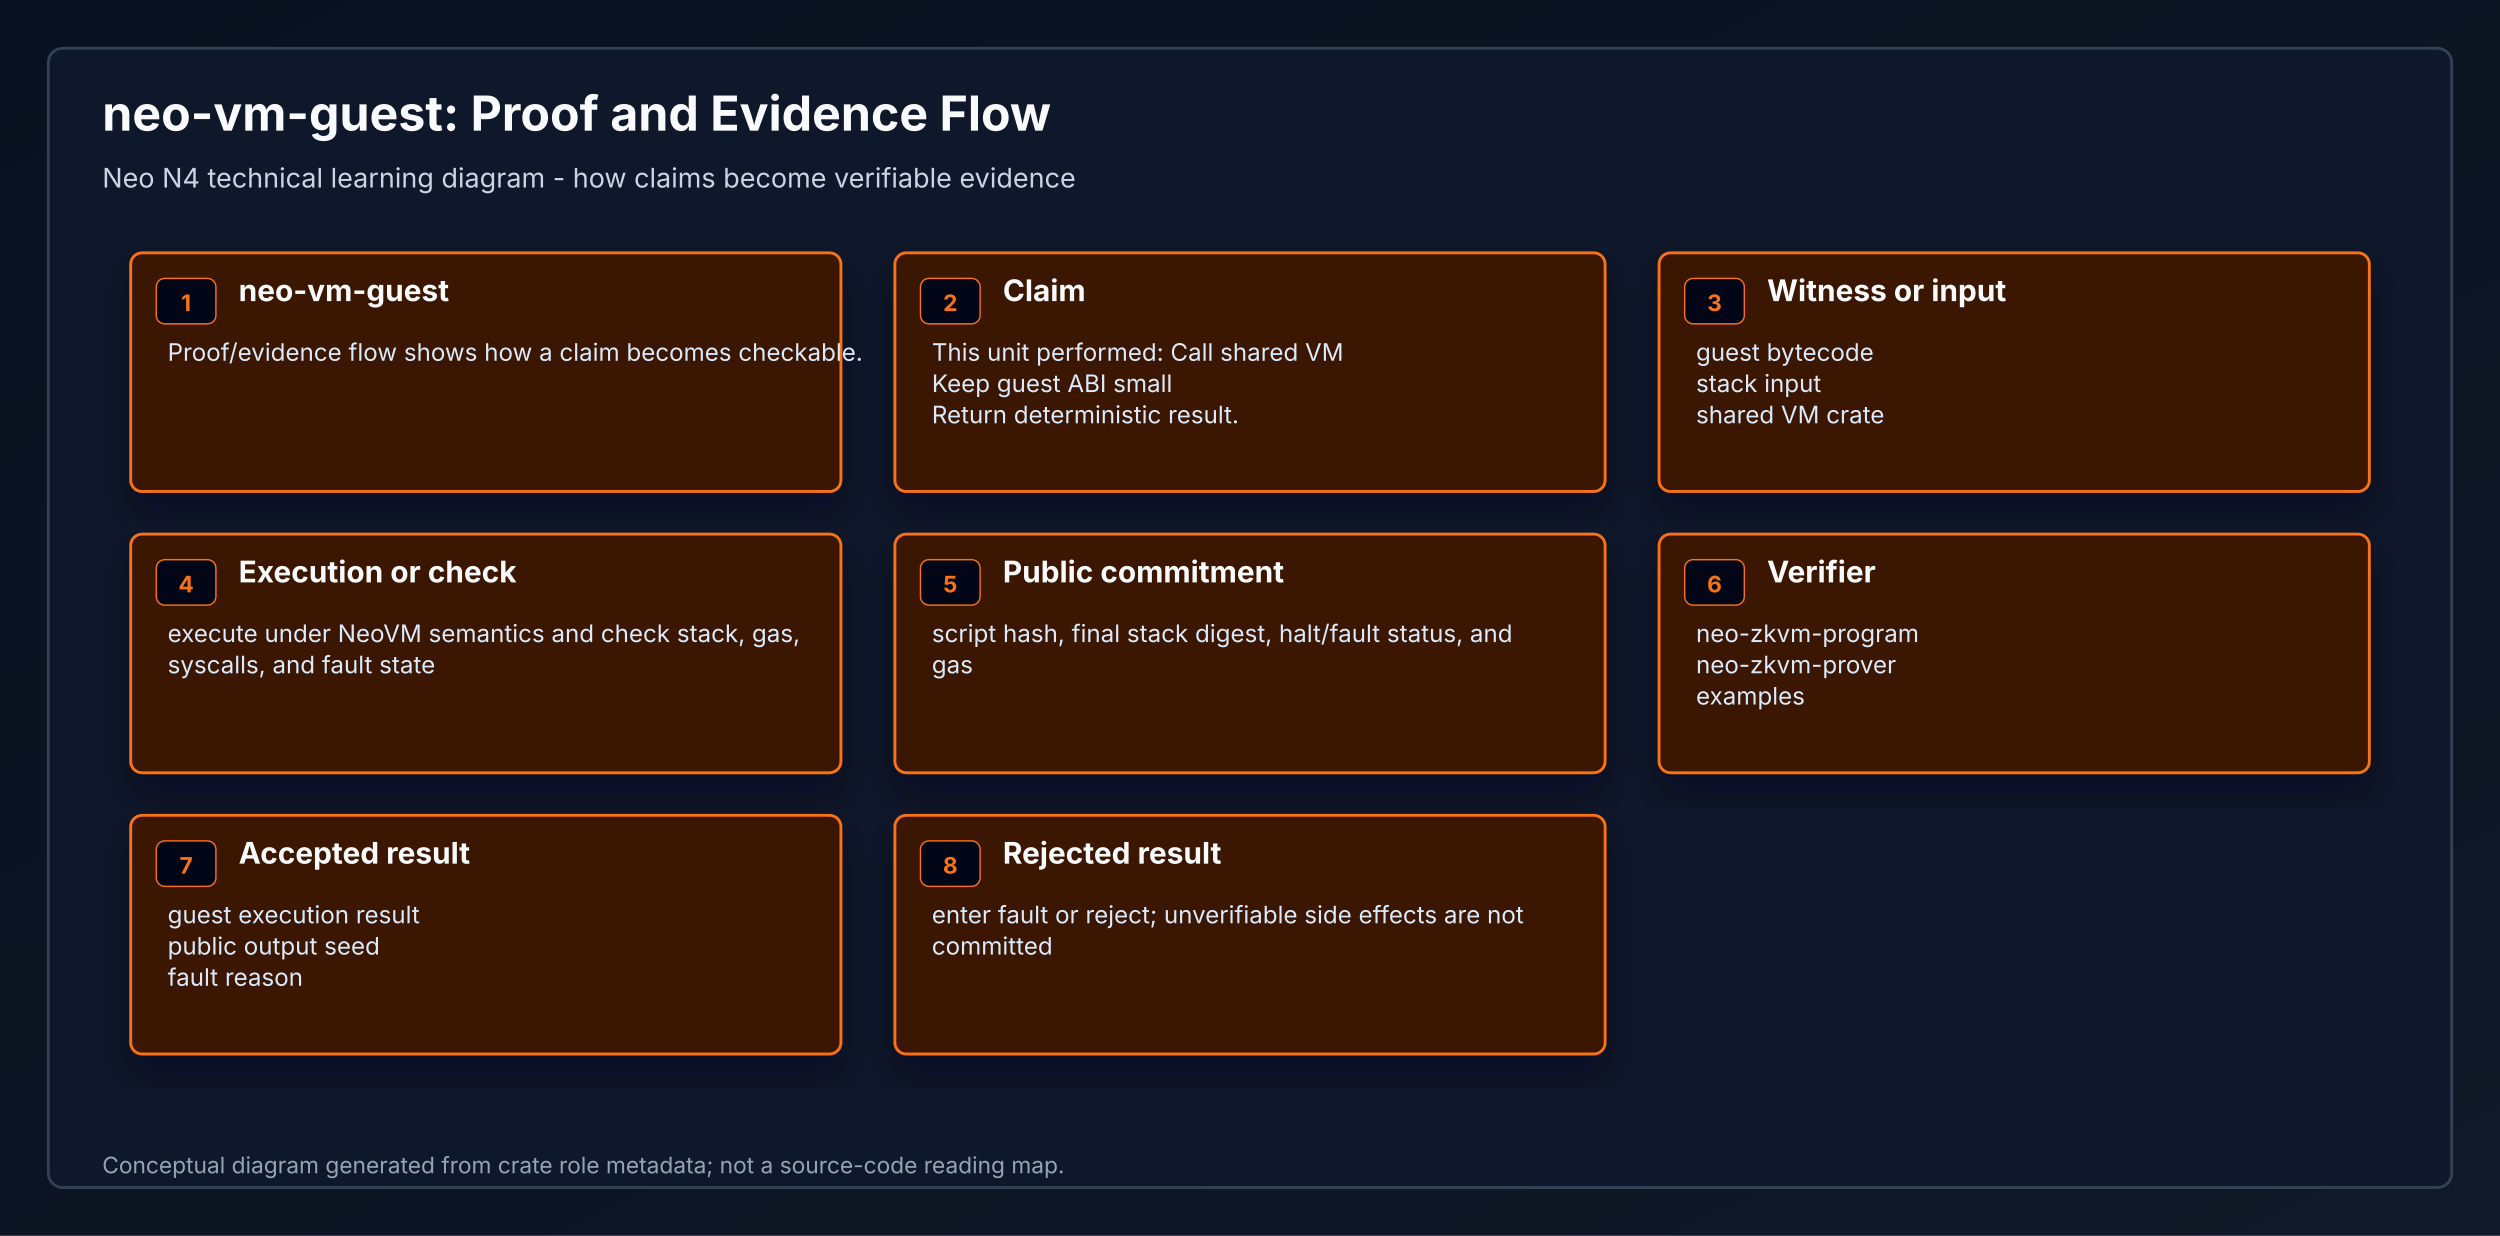
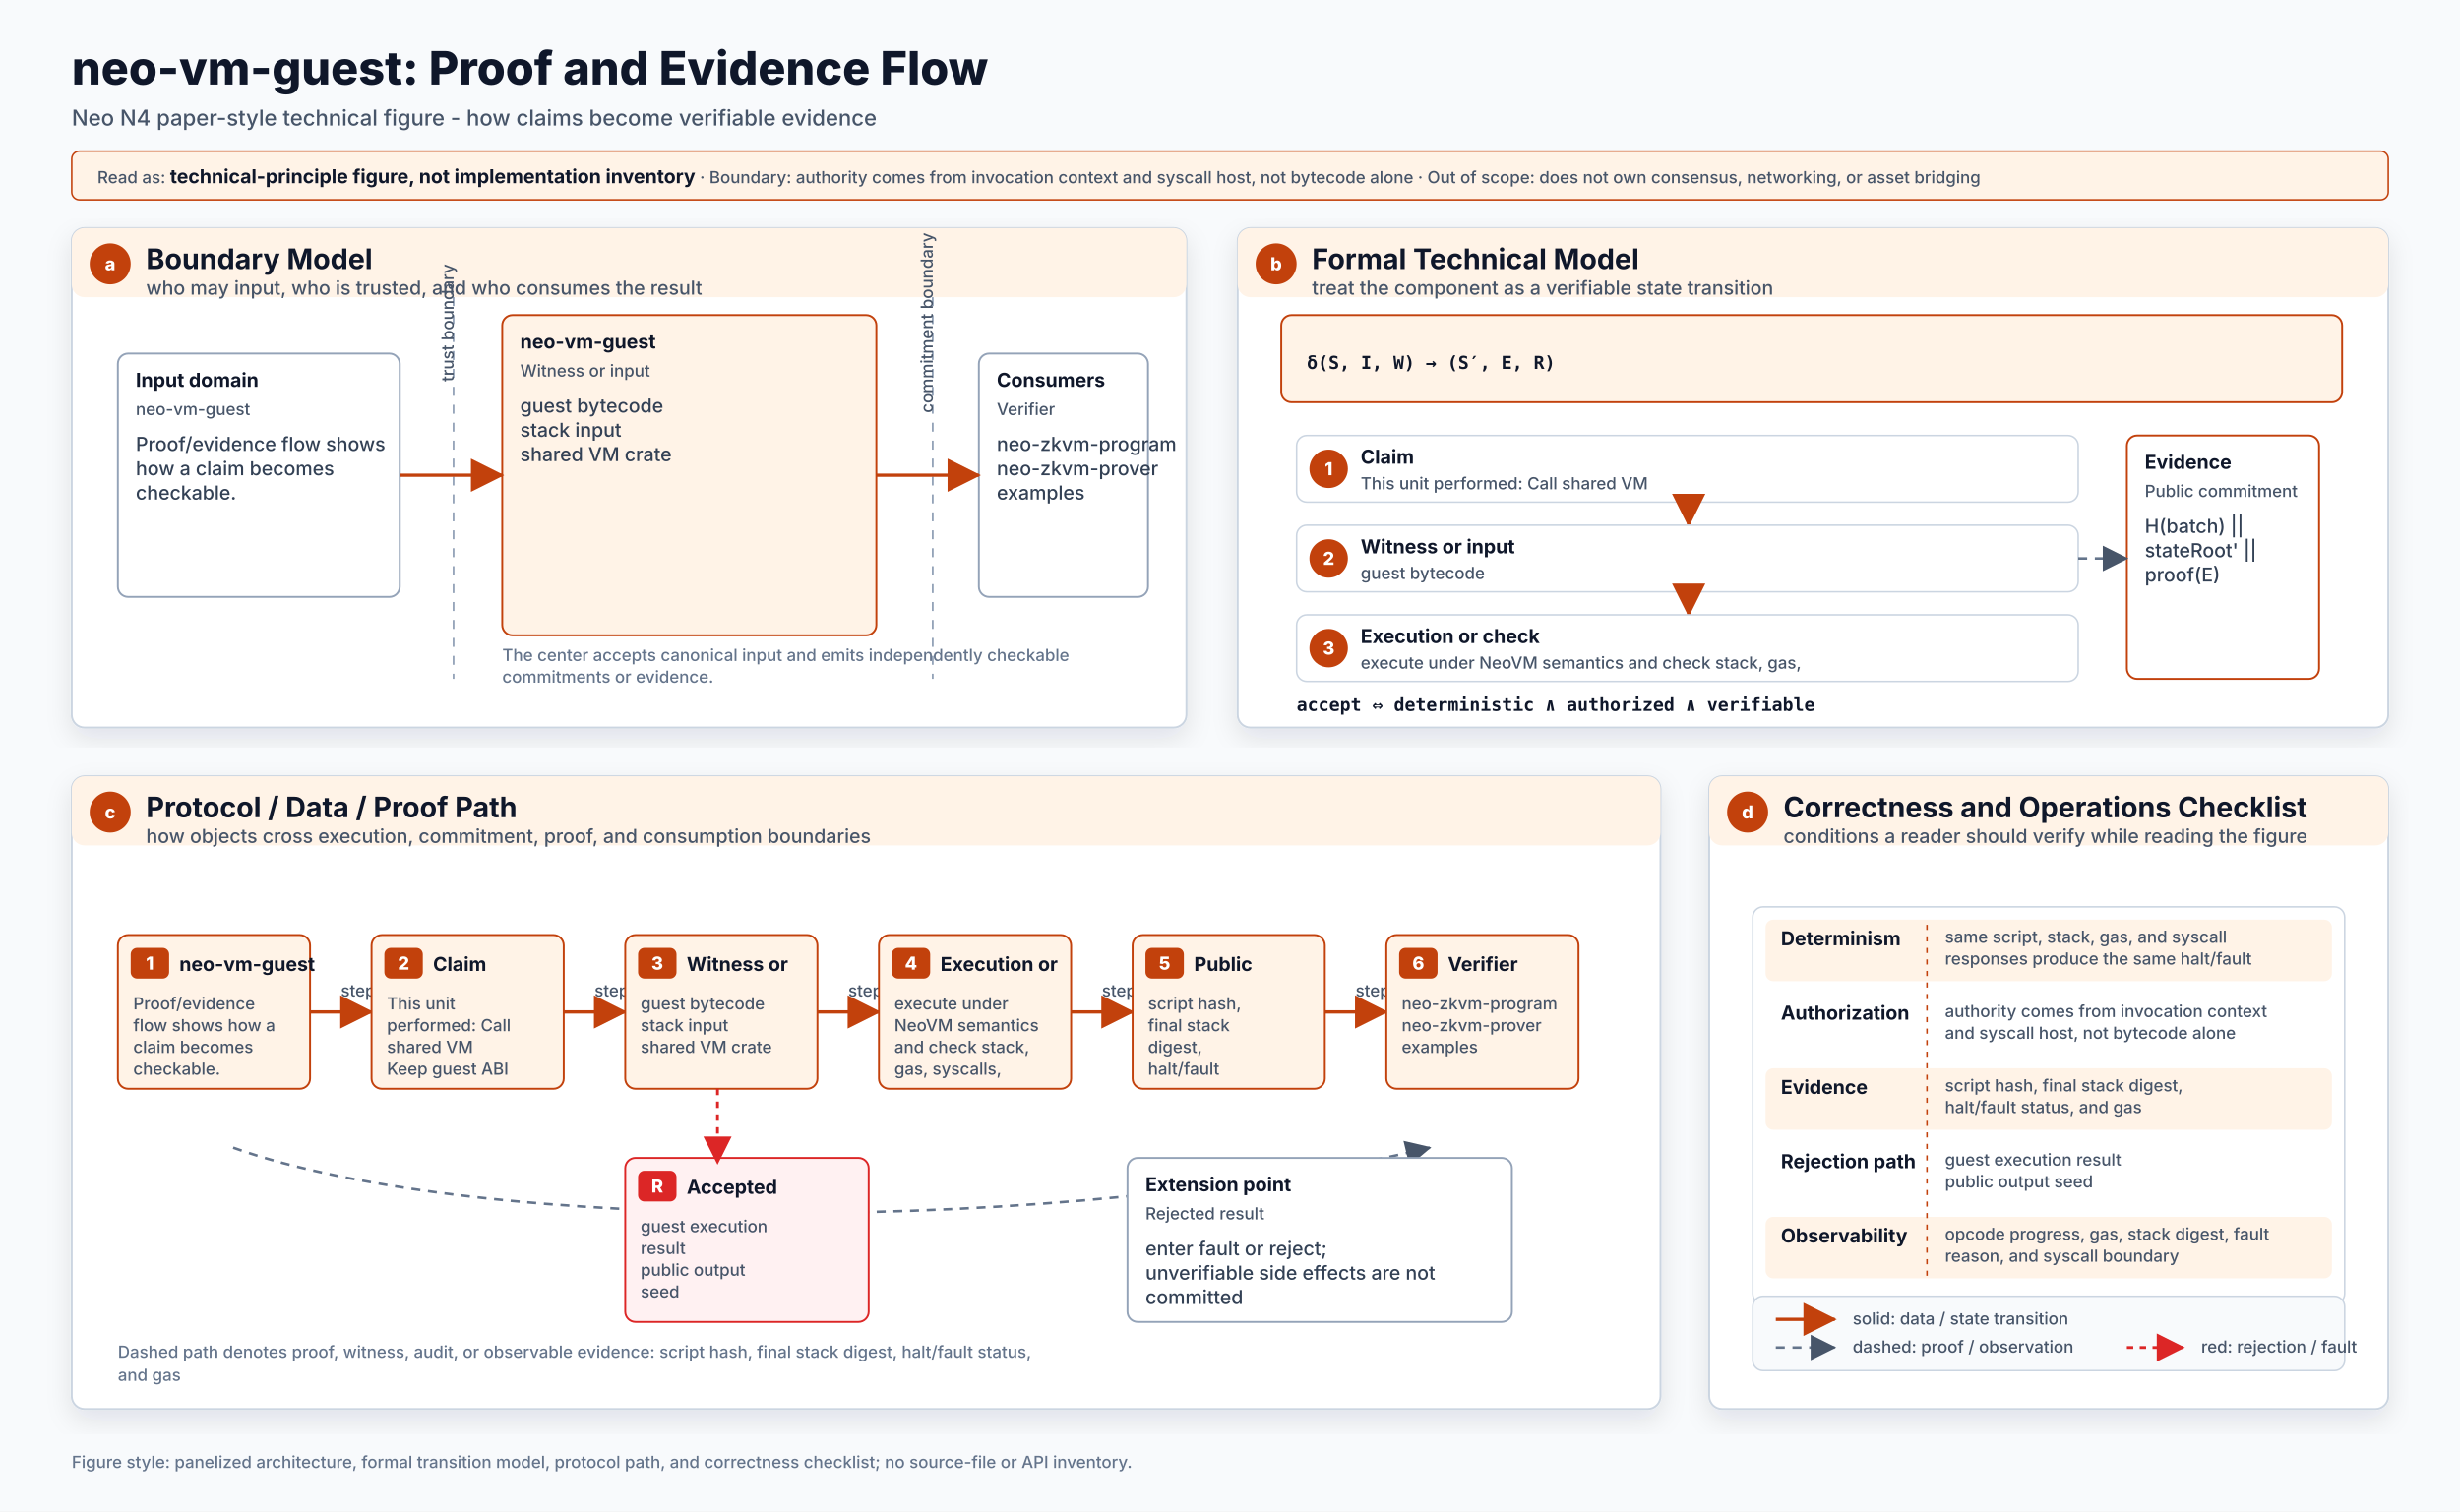
- <svg xmlns="http://www.w3.org/2000/svg" width="1760" height="870" viewBox="0 0 1760 870" role="img" aria-label="neo-vm-guest Proof and Evidence Flow">
+ <svg xmlns="http://www.w3.org/2000/svg" width="1920" height="1180" viewBox="0 0 1920 1180" role="img" aria-label="neo-vm-guest Proof and Evidence Flow">
  <defs>
-     <linearGradient id="bg" x1="0" y1="0" x2="1" y2="1">
-       <stop offset="0%" stop-color="#08111f" />
-       <stop offset="100%" stop-color="#111827" />
-     </linearGradient>
-     <filter id="shadow" x="-15%" y="-15%" width="130%" height="130%">
-       <feDropShadow dx="0" dy="14" stdDeviation="12" flood-color="#020617" flood-opacity="0.42" />
+     <marker id="arrow" viewBox="0 0 10 10" refX="9.4" refY="5" markerWidth="10" markerHeight="10" orient="auto">
+       <path d="M0,0 L10,5 L0,10 Z" fill="#475569" />
+     </marker>
+     <marker id="arrowAccent" viewBox="0 0 10 10" refX="9.4" refY="5" markerWidth="10" markerHeight="10" orient="auto">
+       <path d="M0,0 L10,5 L0,10 Z" fill="#c2410c" />
+     </marker>
+     <marker id="arrowFault" viewBox="0 0 10 10" refX="9.4" refY="5" markerWidth="10" markerHeight="10" orient="auto">
+       <path d="M0,0 L10,5 L0,10 Z" fill="#dc2626" />
+     </marker>
+     <filter id="paperShadow" x="-3%" y="-4%" width="106%" height="108%">
+       <feDropShadow dx="0" dy="8" stdDeviation="10" flood-color="#0f172a" flood-opacity="0.10" />
    </filter>
+     <style>
+ .bg{fill:#f8fafc}.panel{fill:#ffffff;stroke:#cbd5e1;stroke-width:1.5;filter:url(#paperShadow)}
+ .panelTitle{font:700 22px 'Inter','Segoe UI',Arial,sans-serif;fill:#0f172a}.panelSub{font:500 15px 'Inter','Segoe UI',Arial,sans-serif;fill:#475569}
+ .title{font:800 36px 'Inter','Segoe UI',Arial,sans-serif;fill:#0f172a}.subtitle{font:500 17px 'Inter','Segoe UI',Arial,sans-serif;fill:#475569}
+ .small{font:500 13px 'Inter','Segoe UI',Arial,sans-serif;fill:#475569}.body{font:500 15px 'Inter','Segoe UI',Arial,sans-serif;fill:#334155}
+ .bodyStrong{font:750 15px 'Inter','Segoe UI',Arial,sans-serif;fill:#0f172a}.mono{font:650 14px 'Cascadia Mono','SFMono-Regular',Consolas,monospace;fill:#0f172a}
+ .label{font:800 14px 'Inter','Segoe UI',Arial,sans-serif;fill:#ffffff}.caption{font:500 13px 'Inter','Segoe UI',Arial,sans-serif;fill:#64748b}
+ .arrow{stroke:#475569;stroke-width:2.2;fill:none;marker-end:url(#arrow)}.arrowAccent{stroke:#c2410c;stroke-width:2.6;fill:none;marker-end:url(#arrowAccent)}.arrowDash{stroke:#64748b;stroke-width:2;fill:none;stroke-dasharray:7 6;marker-end:url(#arrow)}.arrowFault{stroke:#dc2626;stroke-width:2.2;fill:none;stroke-dasharray:5 5;marker-end:url(#arrowFault)}
+ </style>
  </defs>
-   <rect width="1760" height="100%" fill="url(#bg)" />
-   <rect x="34" y="34" width="1692" height="802" rx="10" fill="#0f172a" stroke="#334155" stroke-width="2" />
-   <text x="72" y="92" fill="#f8fafc" font-family="Inter,Segoe UI,Arial,sans-serif" font-size="34" font-weight="700">neo-vm-guest: Proof and Evidence Flow</text>
-   <text x="72" y="132" fill="#cbd5e1" font-family="Inter,Segoe UI,Arial,sans-serif" font-size="19">Neo N4 technical learning diagram - how claims become verifiable evidence</text>
-   <rect x="92" y="178" width="500" height="168" rx="8" fill="#3b1700" stroke="#f97316" stroke-width="2" filter="url(#shadow)" />
-   <rect x="110" y="196" width="42" height="32" rx="6" fill="#020617" stroke="#f97316" stroke-width="1" />
-   <text x="131" y="219" text-anchor="middle" fill="#f97316" font-family="Inter,Segoe UI,Arial,sans-serif" font-size="16" font-weight="700">1</text>
-   <text x="168" y="212" fill="#f8fafc" font-family="Inter,Segoe UI,Arial,sans-serif" font-size="21" font-weight="700">neo-vm-guest</text>
-   <text x="118" y="254" fill="#dbeafe" font-family="Inter,Segoe UI,Arial,sans-serif" font-size="17">Proof/evidence flow shows how a claim becomes checkable.</text>
-   <rect x="630" y="178" width="500" height="168" rx="8" fill="#3b1700" stroke="#f97316" stroke-width="2" filter="url(#shadow)" />
-   <rect x="648" y="196" width="42" height="32" rx="6" fill="#020617" stroke="#f97316" stroke-width="1" />
-   <text x="669" y="219" text-anchor="middle" fill="#f97316" font-family="Inter,Segoe UI,Arial,sans-serif" font-size="16" font-weight="700">2</text>
-   <text x="706" y="212" fill="#f8fafc" font-family="Inter,Segoe UI,Arial,sans-serif" font-size="21" font-weight="700">Claim</text>
-   <text x="656" y="254" fill="#dbeafe" font-family="Inter,Segoe UI,Arial,sans-serif" font-size="17">This unit performed: Call shared VM</text>
-   <text x="656" y="276" fill="#dbeafe" font-family="Inter,Segoe UI,Arial,sans-serif" font-size="17">Keep guest ABI small</text>
-   <text x="656" y="298" fill="#dbeafe" font-family="Inter,Segoe UI,Arial,sans-serif" font-size="17">Return deterministic result.</text>
-   <rect x="1168" y="178" width="500" height="168" rx="8" fill="#3b1700" stroke="#f97316" stroke-width="2" filter="url(#shadow)" />
-   <rect x="1186" y="196" width="42" height="32" rx="6" fill="#020617" stroke="#f97316" stroke-width="1" />
-   <text x="1207" y="219" text-anchor="middle" fill="#f97316" font-family="Inter,Segoe UI,Arial,sans-serif" font-size="16" font-weight="700">3</text>
-   <text x="1244" y="212" fill="#f8fafc" font-family="Inter,Segoe UI,Arial,sans-serif" font-size="21" font-weight="700">Witness or input</text>
-   <text x="1194" y="254" fill="#dbeafe" font-family="Inter,Segoe UI,Arial,sans-serif" font-size="17">guest bytecode</text>
-   <text x="1194" y="276" fill="#dbeafe" font-family="Inter,Segoe UI,Arial,sans-serif" font-size="17">stack input</text>
-   <text x="1194" y="298" fill="#dbeafe" font-family="Inter,Segoe UI,Arial,sans-serif" font-size="17">shared VM crate</text>
-   <rect x="92" y="376" width="500" height="168" rx="8" fill="#3b1700" stroke="#f97316" stroke-width="2" filter="url(#shadow)" />
-   <rect x="110" y="394" width="42" height="32" rx="6" fill="#020617" stroke="#f97316" stroke-width="1" />
-   <text x="131" y="417" text-anchor="middle" fill="#f97316" font-family="Inter,Segoe UI,Arial,sans-serif" font-size="16" font-weight="700">4</text>
-   <text x="168" y="410" fill="#f8fafc" font-family="Inter,Segoe UI,Arial,sans-serif" font-size="21" font-weight="700">Execution or check</text>
-   <text x="118" y="452" fill="#dbeafe" font-family="Inter,Segoe UI,Arial,sans-serif" font-size="17">execute under NeoVM semantics and check stack, gas,</text>
-   <text x="118" y="474" fill="#dbeafe" font-family="Inter,Segoe UI,Arial,sans-serif" font-size="17">syscalls, and fault state</text>
-   <rect x="630" y="376" width="500" height="168" rx="8" fill="#3b1700" stroke="#f97316" stroke-width="2" filter="url(#shadow)" />
-   <rect x="648" y="394" width="42" height="32" rx="6" fill="#020617" stroke="#f97316" stroke-width="1" />
-   <text x="669" y="417" text-anchor="middle" fill="#f97316" font-family="Inter,Segoe UI,Arial,sans-serif" font-size="16" font-weight="700">5</text>
-   <text x="706" y="410" fill="#f8fafc" font-family="Inter,Segoe UI,Arial,sans-serif" font-size="21" font-weight="700">Public commitment</text>
-   <text x="656" y="452" fill="#dbeafe" font-family="Inter,Segoe UI,Arial,sans-serif" font-size="17">script hash, final stack digest, halt/fault status, and</text>
-   <text x="656" y="474" fill="#dbeafe" font-family="Inter,Segoe UI,Arial,sans-serif" font-size="17">gas</text>
-   <rect x="1168" y="376" width="500" height="168" rx="8" fill="#3b1700" stroke="#f97316" stroke-width="2" filter="url(#shadow)" />
-   <rect x="1186" y="394" width="42" height="32" rx="6" fill="#020617" stroke="#f97316" stroke-width="1" />
-   <text x="1207" y="417" text-anchor="middle" fill="#f97316" font-family="Inter,Segoe UI,Arial,sans-serif" font-size="16" font-weight="700">6</text>
-   <text x="1244" y="410" fill="#f8fafc" font-family="Inter,Segoe UI,Arial,sans-serif" font-size="21" font-weight="700">Verifier</text>
-   <text x="1194" y="452" fill="#dbeafe" font-family="Inter,Segoe UI,Arial,sans-serif" font-size="17">neo-zkvm-program</text>
-   <text x="1194" y="474" fill="#dbeafe" font-family="Inter,Segoe UI,Arial,sans-serif" font-size="17">neo-zkvm-prover</text>
-   <text x="1194" y="496" fill="#dbeafe" font-family="Inter,Segoe UI,Arial,sans-serif" font-size="17">examples</text>
-   <rect x="92" y="574" width="500" height="168" rx="8" fill="#3b1700" stroke="#f97316" stroke-width="2" filter="url(#shadow)" />
-   <rect x="110" y="592" width="42" height="32" rx="6" fill="#020617" stroke="#f97316" stroke-width="1" />
-   <text x="131" y="615" text-anchor="middle" fill="#f97316" font-family="Inter,Segoe UI,Arial,sans-serif" font-size="16" font-weight="700">7</text>
-   <text x="168" y="608" fill="#f8fafc" font-family="Inter,Segoe UI,Arial,sans-serif" font-size="21" font-weight="700">Accepted result</text>
-   <text x="118" y="650" fill="#dbeafe" font-family="Inter,Segoe UI,Arial,sans-serif" font-size="17">guest execution result</text>
-   <text x="118" y="672" fill="#dbeafe" font-family="Inter,Segoe UI,Arial,sans-serif" font-size="17">public output seed</text>
-   <text x="118" y="694" fill="#dbeafe" font-family="Inter,Segoe UI,Arial,sans-serif" font-size="17">fault reason</text>
-   <rect x="630" y="574" width="500" height="168" rx="8" fill="#3b1700" stroke="#f97316" stroke-width="2" filter="url(#shadow)" />
-   <rect x="648" y="592" width="42" height="32" rx="6" fill="#020617" stroke="#f97316" stroke-width="1" />
-   <text x="669" y="615" text-anchor="middle" fill="#f97316" font-family="Inter,Segoe UI,Arial,sans-serif" font-size="16" font-weight="700">8</text>
-   <text x="706" y="608" fill="#f8fafc" font-family="Inter,Segoe UI,Arial,sans-serif" font-size="21" font-weight="700">Rejected result</text>
-   <text x="656" y="650" fill="#dbeafe" font-family="Inter,Segoe UI,Arial,sans-serif" font-size="17">enter fault or reject; unverifiable side effects are not</text>
-   <text x="656" y="672" fill="#dbeafe" font-family="Inter,Segoe UI,Arial,sans-serif" font-size="17">committed</text>
-   <text x="72" y="826" fill="#94a3b8" font-family="Inter,Segoe UI,Arial,sans-serif" font-size="16">Conceptual diagram generated from crate role metadata; not a source-code reading map.</text>
+   <rect class="bg" width="1920" height="1180" />
+   <text x="56" y="66" class="title">neo-vm-guest: Proof and Evidence Flow</text>
+   <text x="56" y="98" class="subtitle">Neo N4 paper-style technical figure - how claims become verifiable evidence</text>
+   <rect x="56" y="118" width="1808" height="38" rx="6" fill="#fff3e7" stroke="#c2410c" stroke-width="1.2" />
+   <text x="76" y="143" class="small">Read as: <tspan class="bodyStrong">technical-principle figure, not implementation inventory</tspan> · Boundary: authority comes from invocation context and syscall host, not bytecode alone · Out of scope: does not own consensus, networking, or asset bridging</text>
+   <rect x="56" y="178" width="870" height="390" rx="10" class="panel" />
+   <rect x="56" y="178" width="870" height="54" rx="10" fill="#fff3e7" stroke="#cbd5e1" stroke-width="0" />
+   <circle cx="86" cy="206" r="16" fill="#c2410c" />
+   <text x="86" y="211" text-anchor="middle" class="label">a</text>
+   <text x="114" y="210" class="panelTitle">Boundary Model</text>
+   <text x="114" y="230" class="panelSub">who may input, who is trusted, and who consumes the result</text>
+   <rect x="966" y="178" width="898" height="390" rx="10" class="panel" />
+   <rect x="966" y="178" width="898" height="54" rx="10" fill="#fff3e7" stroke="#cbd5e1" stroke-width="0" />
+   <circle cx="996" cy="206" r="16" fill="#c2410c" />
+   <text x="996" y="211" text-anchor="middle" class="label">b</text>
+   <text x="1024" y="210" class="panelTitle">Formal Technical Model</text>
+   <text x="1024" y="230" class="panelSub">treat the component as a verifiable state transition</text>
+   <rect x="56" y="606" width="1240" height="494" rx="10" class="panel" />
+   <rect x="56" y="606" width="1240" height="54" rx="10" fill="#fff3e7" stroke="#cbd5e1" stroke-width="0" />
+   <circle cx="86" cy="634" r="16" fill="#c2410c" />
+   <text x="86" y="639" text-anchor="middle" class="label">c</text>
+   <text x="114" y="638" class="panelTitle">Protocol / Data / Proof Path</text>
+   <text x="114" y="658" class="panelSub">how objects cross execution, commitment, proof, and consumption boundaries</text>
+   <rect x="1334" y="606" width="530" height="494" rx="10" class="panel" />
+   <rect x="1334" y="606" width="530" height="54" rx="10" fill="#fff3e7" stroke="#cbd5e1" stroke-width="0" />
+   <circle cx="1364" cy="634" r="16" fill="#c2410c" />
+   <text x="1364" y="639" text-anchor="middle" class="label">d</text>
+   <text x="1392" y="638" class="panelTitle">Correctness and Operations Checklist</text>
+   <text x="1392" y="658" class="panelSub">conditions a reader should verify while reading the figure</text>
+   <rect x="92" y="276" width="220" height="190" rx="8" fill="#ffffff" stroke="#94a3b8" stroke-width="1.5" />
+   <text x="106" y="302" class="bodyStrong">Input domain</text>
+   <text x="106" y="324" class="small">neo-vm-guest</text>
+   <text x="106" y="352" class="body">Proof/evidence flow shows</text>
+   <text x="106" y="371" class="body">how a claim becomes</text>
+   <text x="106" y="390" class="body">checkable.</text>
+   <line x1="354" y1="232" x2="354" y2="530" stroke="#94a3b8" stroke-width="1.4" stroke-dasharray="7 7" />
+   <text x="354" y="252" class="small" text-anchor="middle" transform="rotate(-90 354 252)">trust boundary</text>
+   <rect x="392" y="246" width="292" height="250" rx="8" fill="#fff3e7" stroke="#c2410c" stroke-width="1.5" />
+   <text x="406" y="272" class="bodyStrong">neo-vm-guest</text>
+   <text x="406" y="294" class="small">Witness or input</text>
+   <text x="406" y="322" class="body">guest bytecode</text>
+   <text x="406" y="341" class="body">stack input</text>
+   <text x="406" y="360" class="body">shared VM crate</text>
+   <line x1="728" y1="232" x2="728" y2="530" stroke="#94a3b8" stroke-width="1.4" stroke-dasharray="7 7" />
+   <text x="728" y="252" class="small" text-anchor="middle" transform="rotate(-90 728 252)">commitment boundary</text>
+   <rect x="764" y="276" width="132" height="190" rx="8" fill="#ffffff" stroke="#94a3b8" stroke-width="1.5" />
+   <text x="778" y="302" class="bodyStrong">Consumers</text>
+   <text x="778" y="324" class="small">Verifier</text>
+   <text x="778" y="352" class="body">neo-zkvm-program</text>
+   <text x="778" y="371" class="body">neo-zkvm-prover</text>
+   <text x="778" y="390" class="body">examples</text>
+   <path class="arrowAccent" d="M312 371 C338 371 358 371 392 371" />
+   <path class="arrowAccent" d="M684 371 C706 371 730 371 764 371" />
+   <text x="392" y="516" class="caption">The center accepts canonical input and emits independently checkable</text>
+   <text x="392" y="533" class="caption">commitments or evidence.</text>
+   <rect x="1000" y="246" width="828" height="68" rx="8" fill="#fff3e7" stroke="#c2410c" stroke-width="1.5" />
+   <text x="1020" y="288" class="mono">δ(S, I, W) → (S′, E, R)</text>
+   <rect x="1012" y="340" width="610" height="52" rx="8" fill="#ffffff" stroke="#cbd5e1" stroke-width="1.2" />
+   <circle cx="1037" cy="366" r="15" fill="#c2410c" />
+   <text x="1037" y="371" text-anchor="middle" class="label">1</text>
+   <text x="1062" y="362" class="bodyStrong">Claim</text>
+   <text x="1062" y="382" class="small">This unit performed: Call shared VM</text>
+   <path class="arrowAccent" d="M1318 392 L1318 410" />
+   <rect x="1012" y="410" width="610" height="52" rx="8" fill="#ffffff" stroke="#cbd5e1" stroke-width="1.2" />
+   <circle cx="1037" cy="436" r="15" fill="#c2410c" />
+   <text x="1037" y="441" text-anchor="middle" class="label">2</text>
+   <text x="1062" y="432" class="bodyStrong">Witness or input</text>
+   <text x="1062" y="452" class="small">guest bytecode</text>
+   <path class="arrowAccent" d="M1318 462 L1318 480" />
+   <rect x="1012" y="480" width="610" height="52" rx="8" fill="#ffffff" stroke="#cbd5e1" stroke-width="1.2" />
+   <circle cx="1037" cy="506" r="15" fill="#c2410c" />
+   <text x="1037" y="511" text-anchor="middle" class="label">3</text>
+   <text x="1062" y="502" class="bodyStrong">Execution or check</text>
+   <text x="1062" y="522" class="small">execute under NeoVM semantics and check stack, gas,</text>
+   <rect x="1660" y="340" width="150" height="190" rx="8" fill="#ffffff" stroke="#c2410c" stroke-width="1.5" />
+   <text x="1674" y="366" class="bodyStrong">Evidence</text>
+   <text x="1674" y="388" class="small">Public commitment</text>
+   <text x="1674" y="416" class="body">H(batch) ||</text>
+   <text x="1674" y="435" class="body">stateRoot' ||</text>
+   <text x="1674" y="454" class="body">proof(E)</text>
+   <path class="arrowDash" d="M1622 436 C1642 436 1648 436 1660 436" />
+   <text x="1012" y="555" class="mono">accept ⇔ deterministic ∧ authorized ∧ verifiable</text>
+   <rect x="92" y="730" width="150" height="120" rx="8" fill="#fff3e7" stroke="#c2410c" stroke-width="1.5" />
+   <rect x="102" y="740" width="30" height="24" rx="5" fill="#c2410c" />
+   <text x="117" y="757" text-anchor="middle" class="label">1</text>
+   <text x="140" y="758" class="bodyStrong">neo-vm-guest</text>
+   <text x="104" y="788" class="small">Proof/evidence</text>
+   <text x="104" y="805" class="small">flow shows how a</text>
+   <text x="104" y="822" class="small">claim becomes</text>
+   <text x="104" y="839" class="small">checkable.</text>
+   <path class="arrowAccent" d="M242 790 L290 790" />
+   <text x="266" y="778" class="small">step 1</text>
+   <rect x="290" y="730" width="150" height="120" rx="8" fill="#fff3e7" stroke="#c2410c" stroke-width="1.5" />
+   <rect x="300" y="740" width="30" height="24" rx="5" fill="#c2410c" />
+   <text x="315" y="757" text-anchor="middle" class="label">2</text>
+   <text x="338" y="758" class="bodyStrong">Claim</text>
+   <text x="302" y="788" class="small">This unit</text>
+   <text x="302" y="805" class="small">performed: Call</text>
+   <text x="302" y="822" class="small">shared VM</text>
+   <text x="302" y="839" class="small">Keep guest ABI</text>
+   <path class="arrowAccent" d="M440 790 L488 790" />
+   <text x="464" y="778" class="small">step 2</text>
+   <rect x="488" y="730" width="150" height="120" rx="8" fill="#fff3e7" stroke="#c2410c" stroke-width="1.5" />
+   <rect x="498" y="740" width="30" height="24" rx="5" fill="#c2410c" />
+   <text x="513" y="757" text-anchor="middle" class="label">3</text>
+   <text x="536" y="758" class="bodyStrong">Witness or</text>
+   <text x="500" y="788" class="small">guest bytecode</text>
+   <text x="500" y="805" class="small">stack input</text>
+   <text x="500" y="822" class="small">shared VM crate</text>
+   <path class="arrowAccent" d="M638 790 L686 790" />
+   <text x="662" y="778" class="small">step 3</text>
+   <rect x="686" y="730" width="150" height="120" rx="8" fill="#fff3e7" stroke="#c2410c" stroke-width="1.5" />
+   <rect x="696" y="740" width="30" height="24" rx="5" fill="#c2410c" />
+   <text x="711" y="757" text-anchor="middle" class="label">4</text>
+   <text x="734" y="758" class="bodyStrong">Execution or</text>
+   <text x="698" y="788" class="small">execute under</text>
+   <text x="698" y="805" class="small">NeoVM semantics</text>
+   <text x="698" y="822" class="small">and check stack,</text>
+   <text x="698" y="839" class="small">gas, syscalls,</text>
+   <path class="arrowAccent" d="M836 790 L884 790" />
+   <text x="860" y="778" class="small">step 4</text>
+   <rect x="884" y="730" width="150" height="120" rx="8" fill="#fff3e7" stroke="#c2410c" stroke-width="1.5" />
+   <rect x="894" y="740" width="30" height="24" rx="5" fill="#c2410c" />
+   <text x="909" y="757" text-anchor="middle" class="label">5</text>
+   <text x="932" y="758" class="bodyStrong">Public</text>
+   <text x="896" y="788" class="small">script hash,</text>
+   <text x="896" y="805" class="small">final stack</text>
+   <text x="896" y="822" class="small">digest,</text>
+   <text x="896" y="839" class="small">halt/fault</text>
+   <path class="arrowAccent" d="M1034 790 L1082 790" />
+   <text x="1058" y="778" class="small">step 5</text>
+   <rect x="1082" y="730" width="150" height="120" rx="8" fill="#fff3e7" stroke="#c2410c" stroke-width="1.5" />
+   <rect x="1092" y="740" width="30" height="24" rx="5" fill="#c2410c" />
+   <text x="1107" y="757" text-anchor="middle" class="label">6</text>
+   <text x="1130" y="758" class="bodyStrong">Verifier</text>
+   <text x="1094" y="788" class="small">neo-zkvm-program</text>
+   <text x="1094" y="805" class="small">neo-zkvm-prover</text>
+   <text x="1094" y="822" class="small">examples</text>
+   <path class="arrowDash" d="M182 896 C372 964 832 964 1116 896" />
+   <rect x="488" y="904" width="190" height="128" rx="8" fill="#fff1f2" stroke="#dc2626" stroke-width="1.5" />
+   <rect x="498" y="914" width="30" height="24" rx="5" fill="#dc2626" />
+   <text x="513" y="931" text-anchor="middle" class="label">R</text>
+   <text x="536" y="932" class="bodyStrong">Accepted</text>
+   <text x="500" y="962" class="small">guest execution</text>
+   <text x="500" y="979" class="small">result</text>
+   <text x="500" y="996" class="small">public output</text>
+   <text x="500" y="1013" class="small">seed</text>
+   <path class="arrowFault" d="M560 850 L560 908" />
+   <rect x="880" y="904" width="300" height="128" rx="8" fill="#ffffff" stroke="#94a3b8" stroke-width="1.5" />
+   <text x="894" y="930" class="bodyStrong">Extension point</text>
+   <text x="894" y="952" class="small">Rejected result</text>
+   <text x="894" y="980" class="body">enter fault or reject;</text>
+   <text x="894" y="999" class="body">unverifiable side effects are not</text>
+   <text x="894" y="1018" class="body">committed</text>
+   <text x="92" y="1060" class="caption">Dashed path denotes proof, witness, audit, or observable evidence: script hash, final stack digest, halt/fault status,</text>
+   <text x="92" y="1078" class="caption">and gas</text>
+   <rect x="1368" y="708" width="462" height="310" rx="8" fill="#ffffff" stroke="#cbd5e1" stroke-width="1.2" />
+   <rect x="1378" y="718" width="442" height="48" rx="6" fill="#fff3e7" />
+   <text x="1390" y="738" class="bodyStrong">Determinism</text>
+   <text x="1518" y="736" class="small">same script, stack, gas, and syscall</text>
+   <text x="1518" y="753" class="small">responses produce the same halt/fault</text>
+   <rect x="1378" y="776" width="442" height="48" rx="6" fill="#ffffff" />
+   <text x="1390" y="796" class="bodyStrong">Authorization</text>
+   <text x="1518" y="794" class="small">authority comes from invocation context</text>
+   <text x="1518" y="811" class="small">and syscall host, not bytecode alone</text>
+   <rect x="1378" y="834" width="442" height="48" rx="6" fill="#fff3e7" />
+   <text x="1390" y="854" class="bodyStrong">Evidence</text>
+   <text x="1518" y="852" class="small">script hash, final stack digest,</text>
+   <text x="1518" y="869" class="small">halt/fault status, and gas</text>
+   <rect x="1378" y="892" width="442" height="48" rx="6" fill="#ffffff" />
+   <text x="1390" y="912" class="bodyStrong">Rejection path</text>
+   <text x="1518" y="910" class="small">guest execution result</text>
+   <text x="1518" y="927" class="small">public output seed</text>
+   <rect x="1378" y="950" width="442" height="48" rx="6" fill="#fff3e7" />
+   <text x="1390" y="970" class="bodyStrong">Observability</text>
+   <text x="1518" y="968" class="small">opcode progress, gas, stack digest, fault</text>
+   <text x="1518" y="985" class="small">reason, and syscall boundary</text>
+   <line x1="1504" y1="722" x2="1504" y2="998" stroke="#c2410c" stroke-width="1.2" stroke-dasharray="4 5" />
+   <rect x="1368" y="1012" width="462" height="58" rx="8" fill="#f8fafc" stroke="#cbd5e1" stroke-width="1.2" />
+   <line x1="1386" y1="1030" x2="1432" y2="1030" stroke="#c2410c" stroke-width="2.6" marker-end="url(#arrowAccent)" />
+   <text x="1446" y="1034" class="small">solid: data / state transition</text>
+   <line x1="1386" y1="1052" x2="1432" y2="1052" stroke="#64748b" stroke-width="2" stroke-dasharray="7 6" marker-end="url(#arrow)" />
+   <text x="1446" y="1056" class="small">dashed: proof / observation</text>
+   <line x1="1660" y1="1052" x2="1704" y2="1052" stroke="#dc2626" stroke-width="2.2" stroke-dasharray="5 5" marker-end="url(#arrowFault)" />
+   <text x="1718" y="1056" class="small">red: rejection / fault</text>
+   <text x="56" y="1146" class="caption">Figure style: panelized architecture, formal transition model, protocol path, and correctness checklist; no source-file or API inventory.</text>
</svg>
